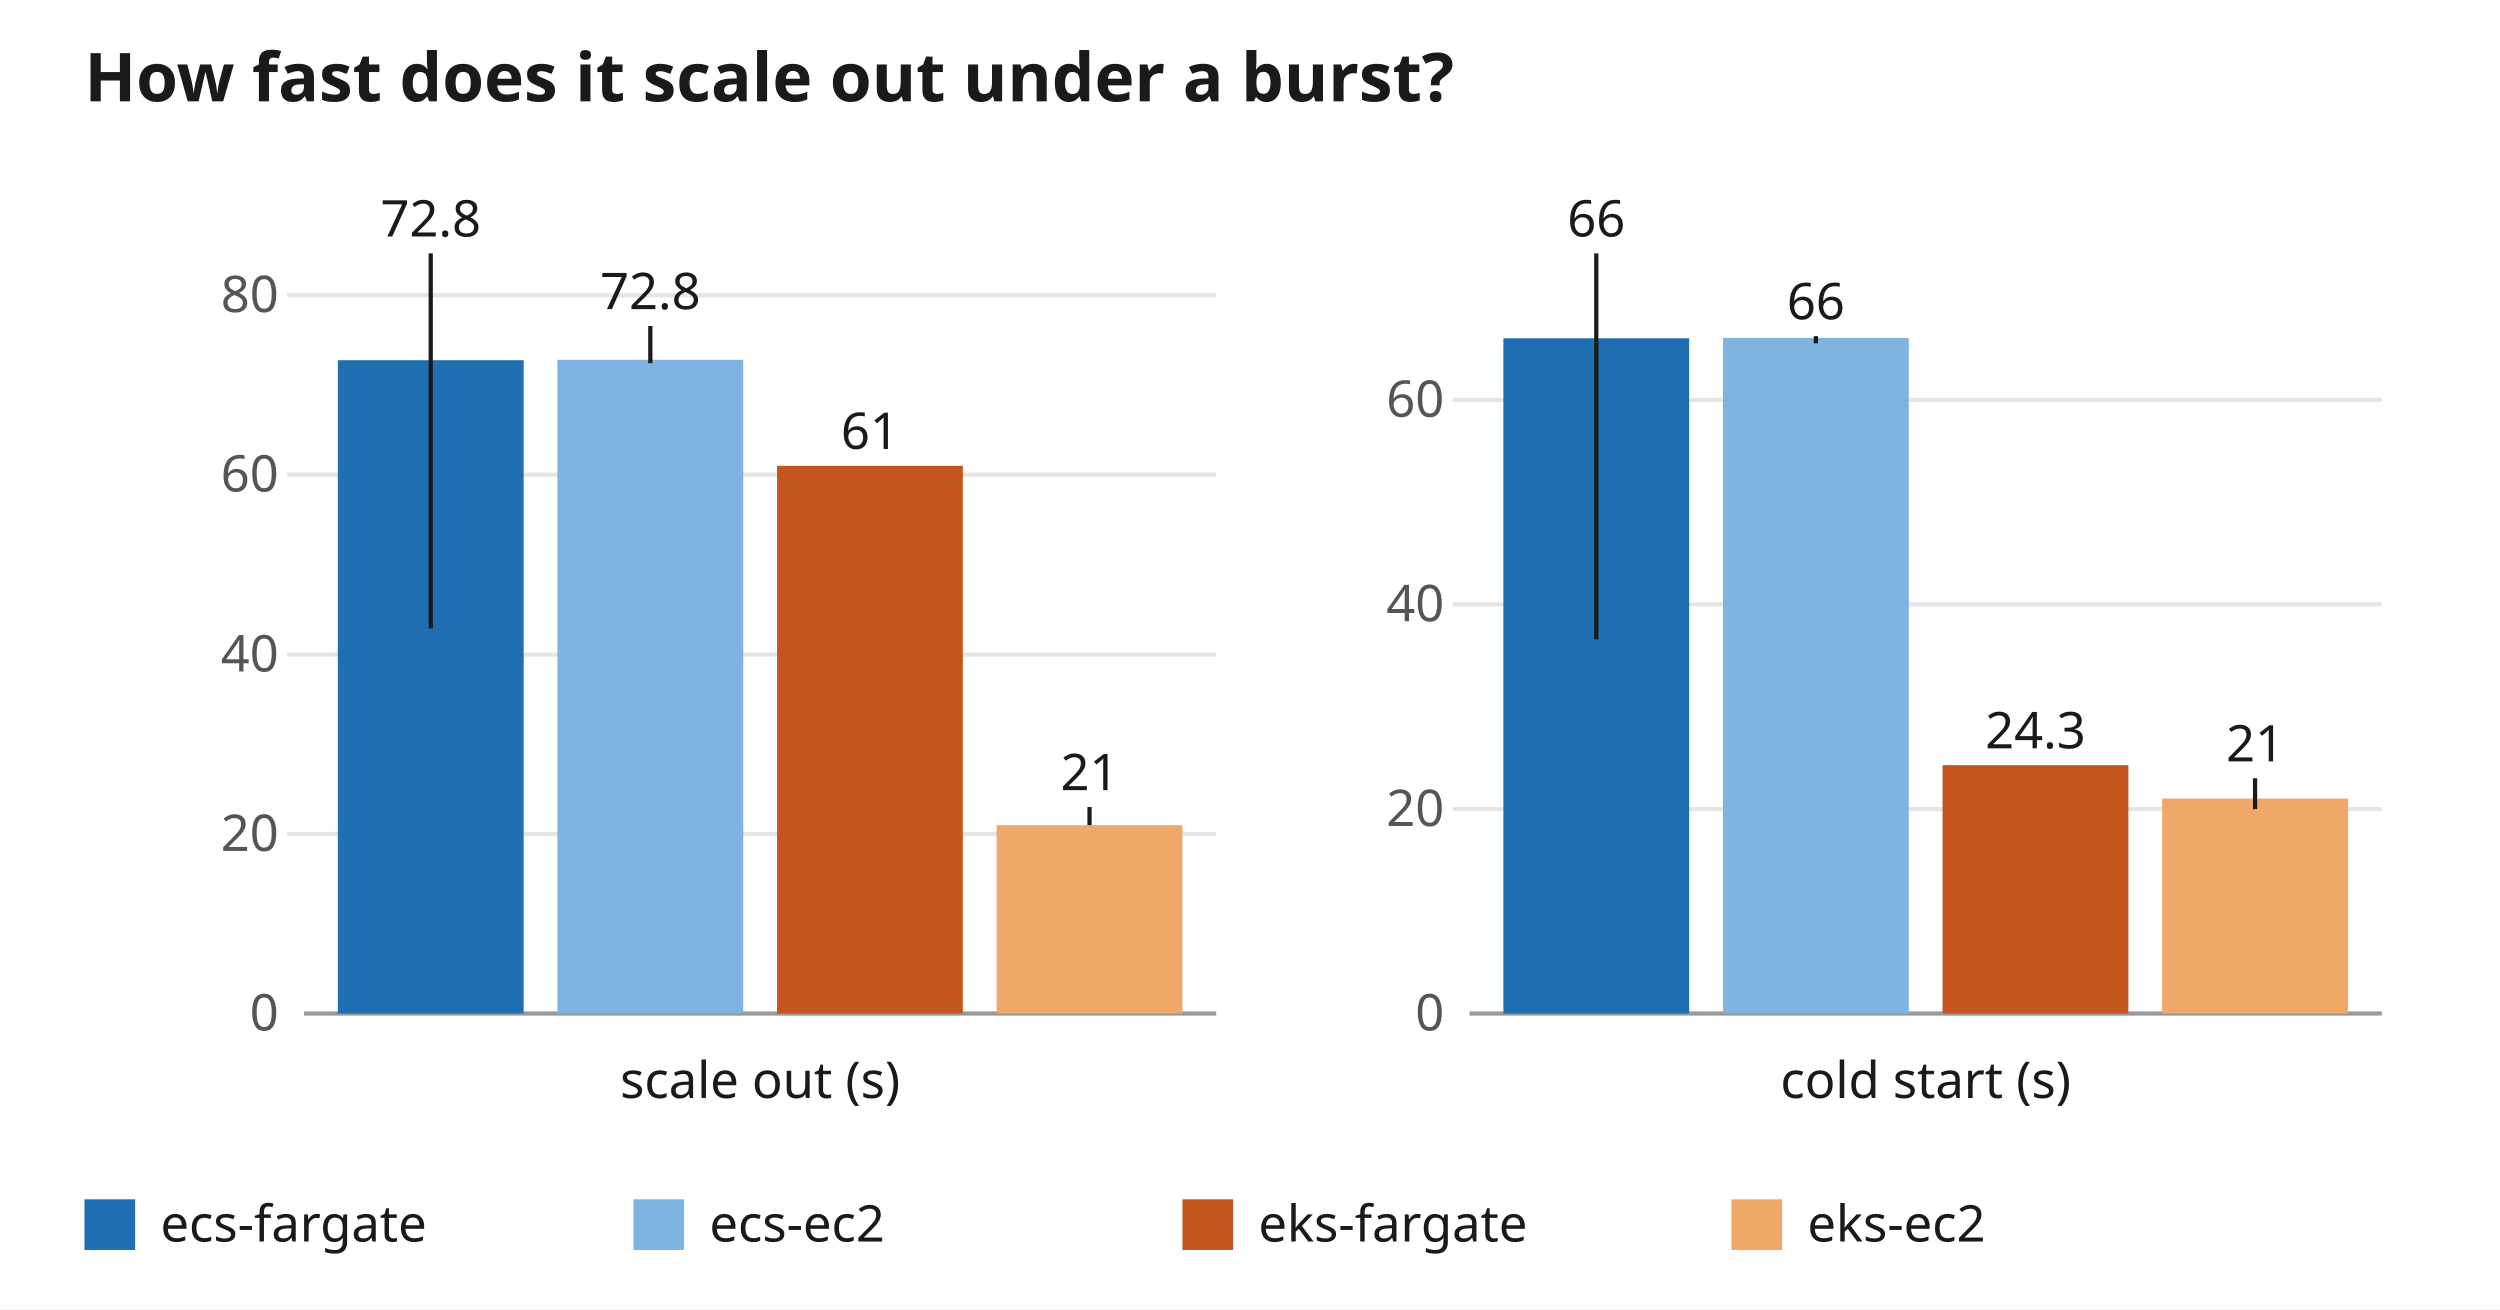
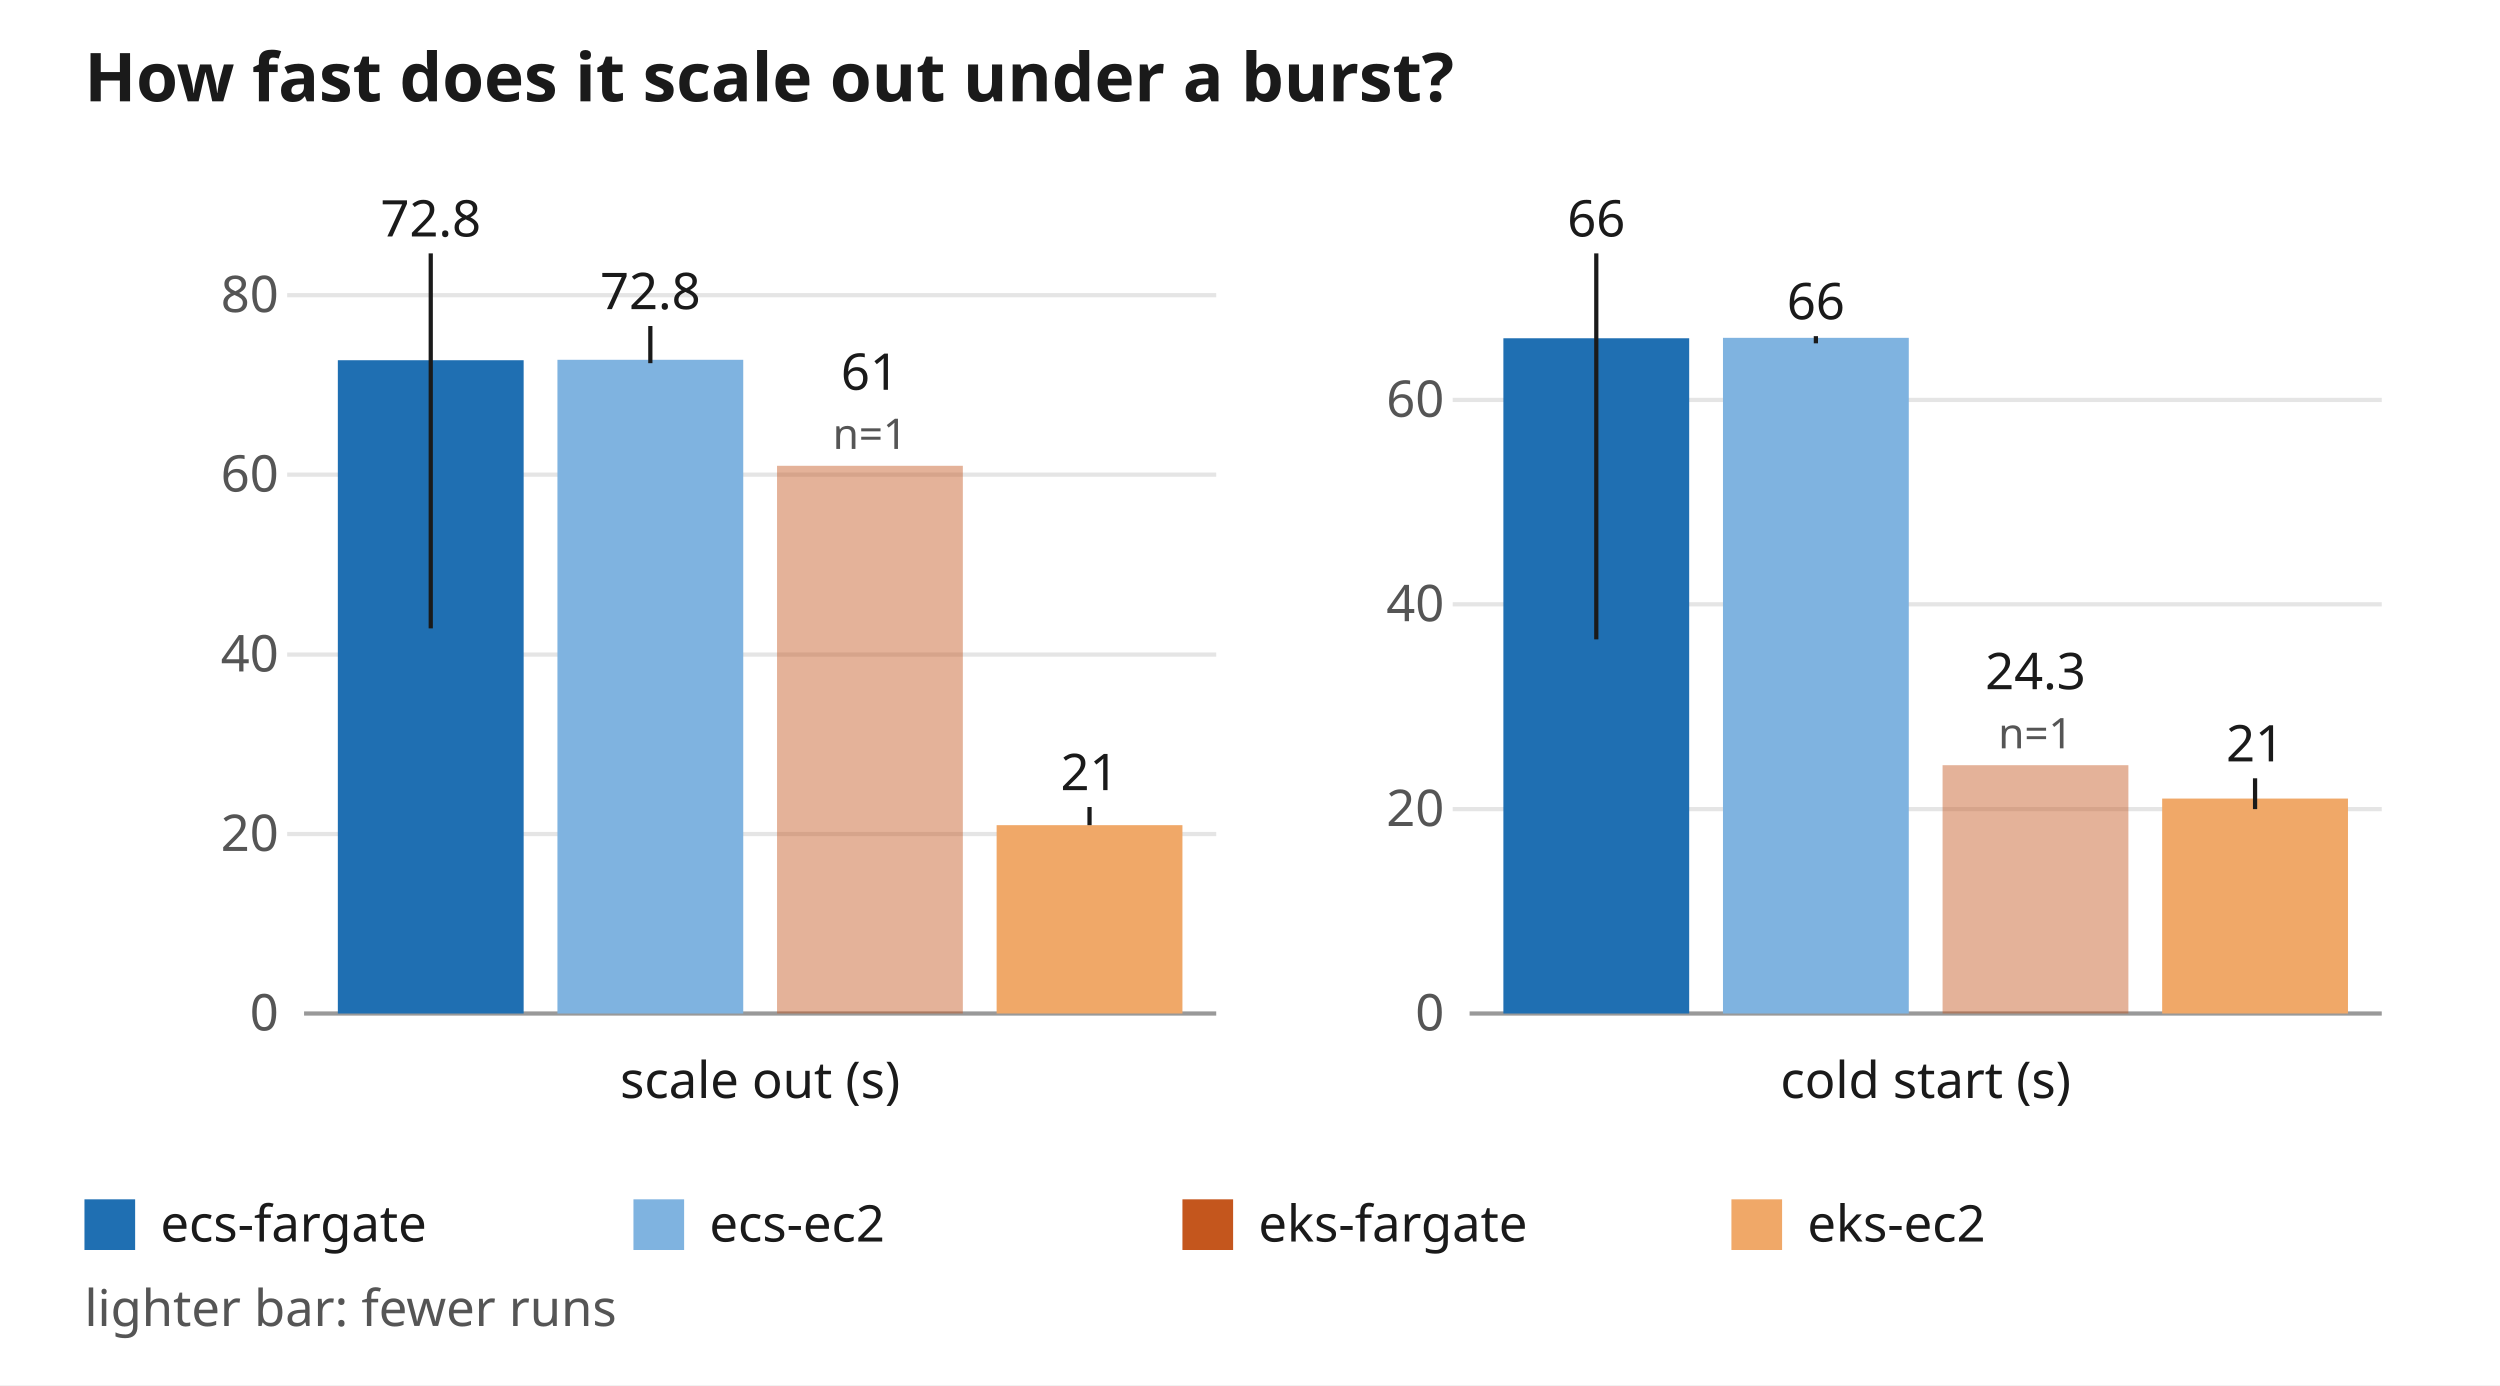
- <svg xmlns="http://www.w3.org/2000/svg" width="592" height="310" viewBox="0 0 592 310" font-family="sans-serif" font-size="12">
+ <svg xmlns="http://www.w3.org/2000/svg" width="592" height="328" viewBox="0 0 592 328" font-family="sans-serif" font-size="12">
  <rect width="100%" height="100%" fill="#ffffff" />
  <text x="20" y="24" font-size="16" font-weight="bold" fill="#1a1a1a">How fast does it scale out under a burst?</text>
  <text x="180.0" y="260" text-anchor="middle" fill="#1a1a1a">scale out (s)</text>
  <text data-tick="1" x="66" y="244.0" text-anchor="end" fill="#555555">0</text>
  <line data-grid="1" x1="68" y1="197.5" x2="288" y2="197.5" stroke="#e5e5e5" />
  <text data-tick="1" x="66" y="201.5" text-anchor="end" fill="#555555">20</text>
  <line data-grid="1" x1="68" y1="155.0" x2="288" y2="155.0" stroke="#e5e5e5" />
  <text data-tick="1" x="66" y="159.0" text-anchor="end" fill="#555555">40</text>
  <line data-grid="1" x1="68" y1="112.4" x2="288" y2="112.4" stroke="#e5e5e5" />
  <text data-tick="1" x="66" y="116.4" text-anchor="end" fill="#555555">60</text>
  <line data-grid="1" x1="68" y1="69.9" x2="288" y2="69.9" stroke="#e5e5e5" />
  <text data-tick="1" x="66" y="73.9" text-anchor="end" fill="#555555">80</text>
  <line x1="72" y1="240" x2="288" y2="240" stroke="#999999" />
  <rect data-cell="ecs-fargate" data-metric="scale_out_s" x="80" y="85.3" width="44" height="154.7" fill="#1f6fb2" />
  <text data-label="1" data-cell="ecs-fargate" data-metric="scale_out_s" x="102.0" y="56.0" text-anchor="middle" fill="#1a1a1a">72.8</text>
  <line data-whisker="1" data-cell="ecs-fargate" data-metric="scale_out_s" x1="102.0" y1="148.8" x2="102.0" y2="60.0" stroke="#1a1a1a" />
  <rect data-cell="ecs-ec2" data-metric="scale_out_s" x="132" y="85.2" width="44" height="154.8" fill="#7fb3e0" />
  <text data-label="1" data-cell="ecs-ec2" data-metric="scale_out_s" x="154.0" y="73.2" text-anchor="middle" fill="#1a1a1a">72.8</text>
  <line data-whisker="1" data-cell="ecs-ec2" data-metric="scale_out_s" x1="154.0" y1="86.0" x2="154.0" y2="77.2" stroke="#1a1a1a" />
-   <rect data-cell="eks-fargate" data-metric="scale_out_s" x="184" y="110.3" width="44" height="129.7" fill="#c4561d" />
-   <text data-label="1" data-cell="eks-fargate" data-metric="scale_out_s" x="206.0" y="106.3" text-anchor="middle" fill="#1a1a1a">61</text>
+   <rect data-cell="eks-fargate" data-metric="scale_out_s" x="184" y="110.3" width="44" height="129.7" fill="#c4561d" fill-opacity="0.45" />
+   <text data-n="1" data-cell="eks-fargate" data-metric="scale_out_s" x="206.0" y="106.3" text-anchor="middle" font-size="10" fill="#555555">n=1</text>
+   <text data-label="1" data-cell="eks-fargate" data-metric="scale_out_s" x="206.0" y="92.3" text-anchor="middle" fill="#1a1a1a">61</text>
  <line data-whisker="1" data-cell="eks-fargate" data-metric="scale_out_s" x1="206.0" y1="110.3" x2="206.0" y2="110.3" stroke="#1a1a1a" />
  <rect data-cell="eks-ec2" data-metric="scale_out_s" x="236" y="195.4" width="44" height="44.6" fill="#f0a868" />
  <text data-label="1" data-cell="eks-ec2" data-metric="scale_out_s" x="258.0" y="187.1" text-anchor="middle" fill="#1a1a1a">21</text>
  <line data-whisker="1" data-cell="eks-ec2" data-metric="scale_out_s" x1="258.0" y1="195.4" x2="258.0" y2="191.1" stroke="#1a1a1a" />
  <text x="456.0" y="260" text-anchor="middle" fill="#1a1a1a">cold start (s)</text>
  <text data-tick="1" x="342" y="244.0" text-anchor="end" fill="#555555">0</text>
  <line data-grid="1" x1="344" y1="191.6" x2="564" y2="191.6" stroke="#e5e5e5" />
  <text data-tick="1" x="342" y="195.6" text-anchor="end" fill="#555555">20</text>
  <line data-grid="1" x1="344" y1="143.1" x2="564" y2="143.1" stroke="#e5e5e5" />
  <text data-tick="1" x="342" y="147.1" text-anchor="end" fill="#555555">40</text>
  <line data-grid="1" x1="344" y1="94.7" x2="564" y2="94.7" stroke="#e5e5e5" />
  <text data-tick="1" x="342" y="98.7" text-anchor="end" fill="#555555">60</text>
  <line x1="348" y1="240" x2="564" y2="240" stroke="#999999" />
  <rect data-cell="ecs-fargate" data-metric="cold_start_s" x="356" y="80.1" width="44" height="159.9" fill="#1f6fb2" />
  <text data-label="1" data-cell="ecs-fargate" data-metric="cold_start_s" x="378.0" y="56.0" text-anchor="middle" fill="#1a1a1a">66</text>
  <line data-whisker="1" data-cell="ecs-fargate" data-metric="cold_start_s" x1="378.0" y1="151.4" x2="378.0" y2="60.0" stroke="#1a1a1a" />
  <rect data-cell="ecs-ec2" data-metric="cold_start_s" x="408" y="80.0" width="44" height="160.0" fill="#7fb3e0" />
  <text data-label="1" data-cell="ecs-ec2" data-metric="cold_start_s" x="430.0" y="75.6" text-anchor="middle" fill="#1a1a1a">66</text>
  <line data-whisker="1" data-cell="ecs-ec2" data-metric="cold_start_s" x1="430.0" y1="81.3" x2="430.0" y2="79.6" stroke="#1a1a1a" />
-   <rect data-cell="eks-fargate" data-metric="cold_start_s" x="460" y="181.2" width="44" height="58.8" fill="#c4561d" />
-   <text data-label="1" data-cell="eks-fargate" data-metric="cold_start_s" x="482.0" y="177.2" text-anchor="middle" fill="#1a1a1a">24.3</text>
+   <rect data-cell="eks-fargate" data-metric="cold_start_s" x="460" y="181.2" width="44" height="58.8" fill="#c4561d" fill-opacity="0.45" />
+   <text data-n="1" data-cell="eks-fargate" data-metric="cold_start_s" x="482.0" y="177.2" text-anchor="middle" font-size="10" fill="#555555">n=1</text>
+   <text data-label="1" data-cell="eks-fargate" data-metric="cold_start_s" x="482.0" y="163.2" text-anchor="middle" fill="#1a1a1a">24.3</text>
  <line data-whisker="1" data-cell="eks-fargate" data-metric="cold_start_s" x1="482.0" y1="181.2" x2="482.0" y2="181.2" stroke="#1a1a1a" />
  <rect data-cell="eks-ec2" data-metric="cold_start_s" x="512" y="189.1" width="44" height="50.9" fill="#f0a868" />
  <text data-label="1" data-cell="eks-ec2" data-metric="cold_start_s" x="534.0" y="180.3" text-anchor="middle" fill="#1a1a1a">21</text>
  <line data-whisker="1" data-cell="eks-ec2" data-metric="cold_start_s" x1="534.0" y1="191.6" x2="534.0" y2="184.3" stroke="#1a1a1a" />
  <rect x="20" y="284" width="12" height="12" fill="#1f6fb2" />
  <text x="38" y="294" fill="#1a1a1a">ecs-fargate</text>
  <rect x="150" y="284" width="12" height="12" fill="#7fb3e0" />
  <text x="168" y="294" fill="#1a1a1a">ecs-ec2</text>
  <rect x="280" y="284" width="12" height="12" fill="#c4561d" />
  <text x="298" y="294" fill="#1a1a1a">eks-fargate</text>
  <rect x="410" y="284" width="12" height="12" fill="#f0a868" />
  <text x="428" y="294" fill="#1a1a1a">eks-ec2</text>
+   <text x="20" y="314" fill="#555555">lighter bar: fewer runs</text>
</svg>
